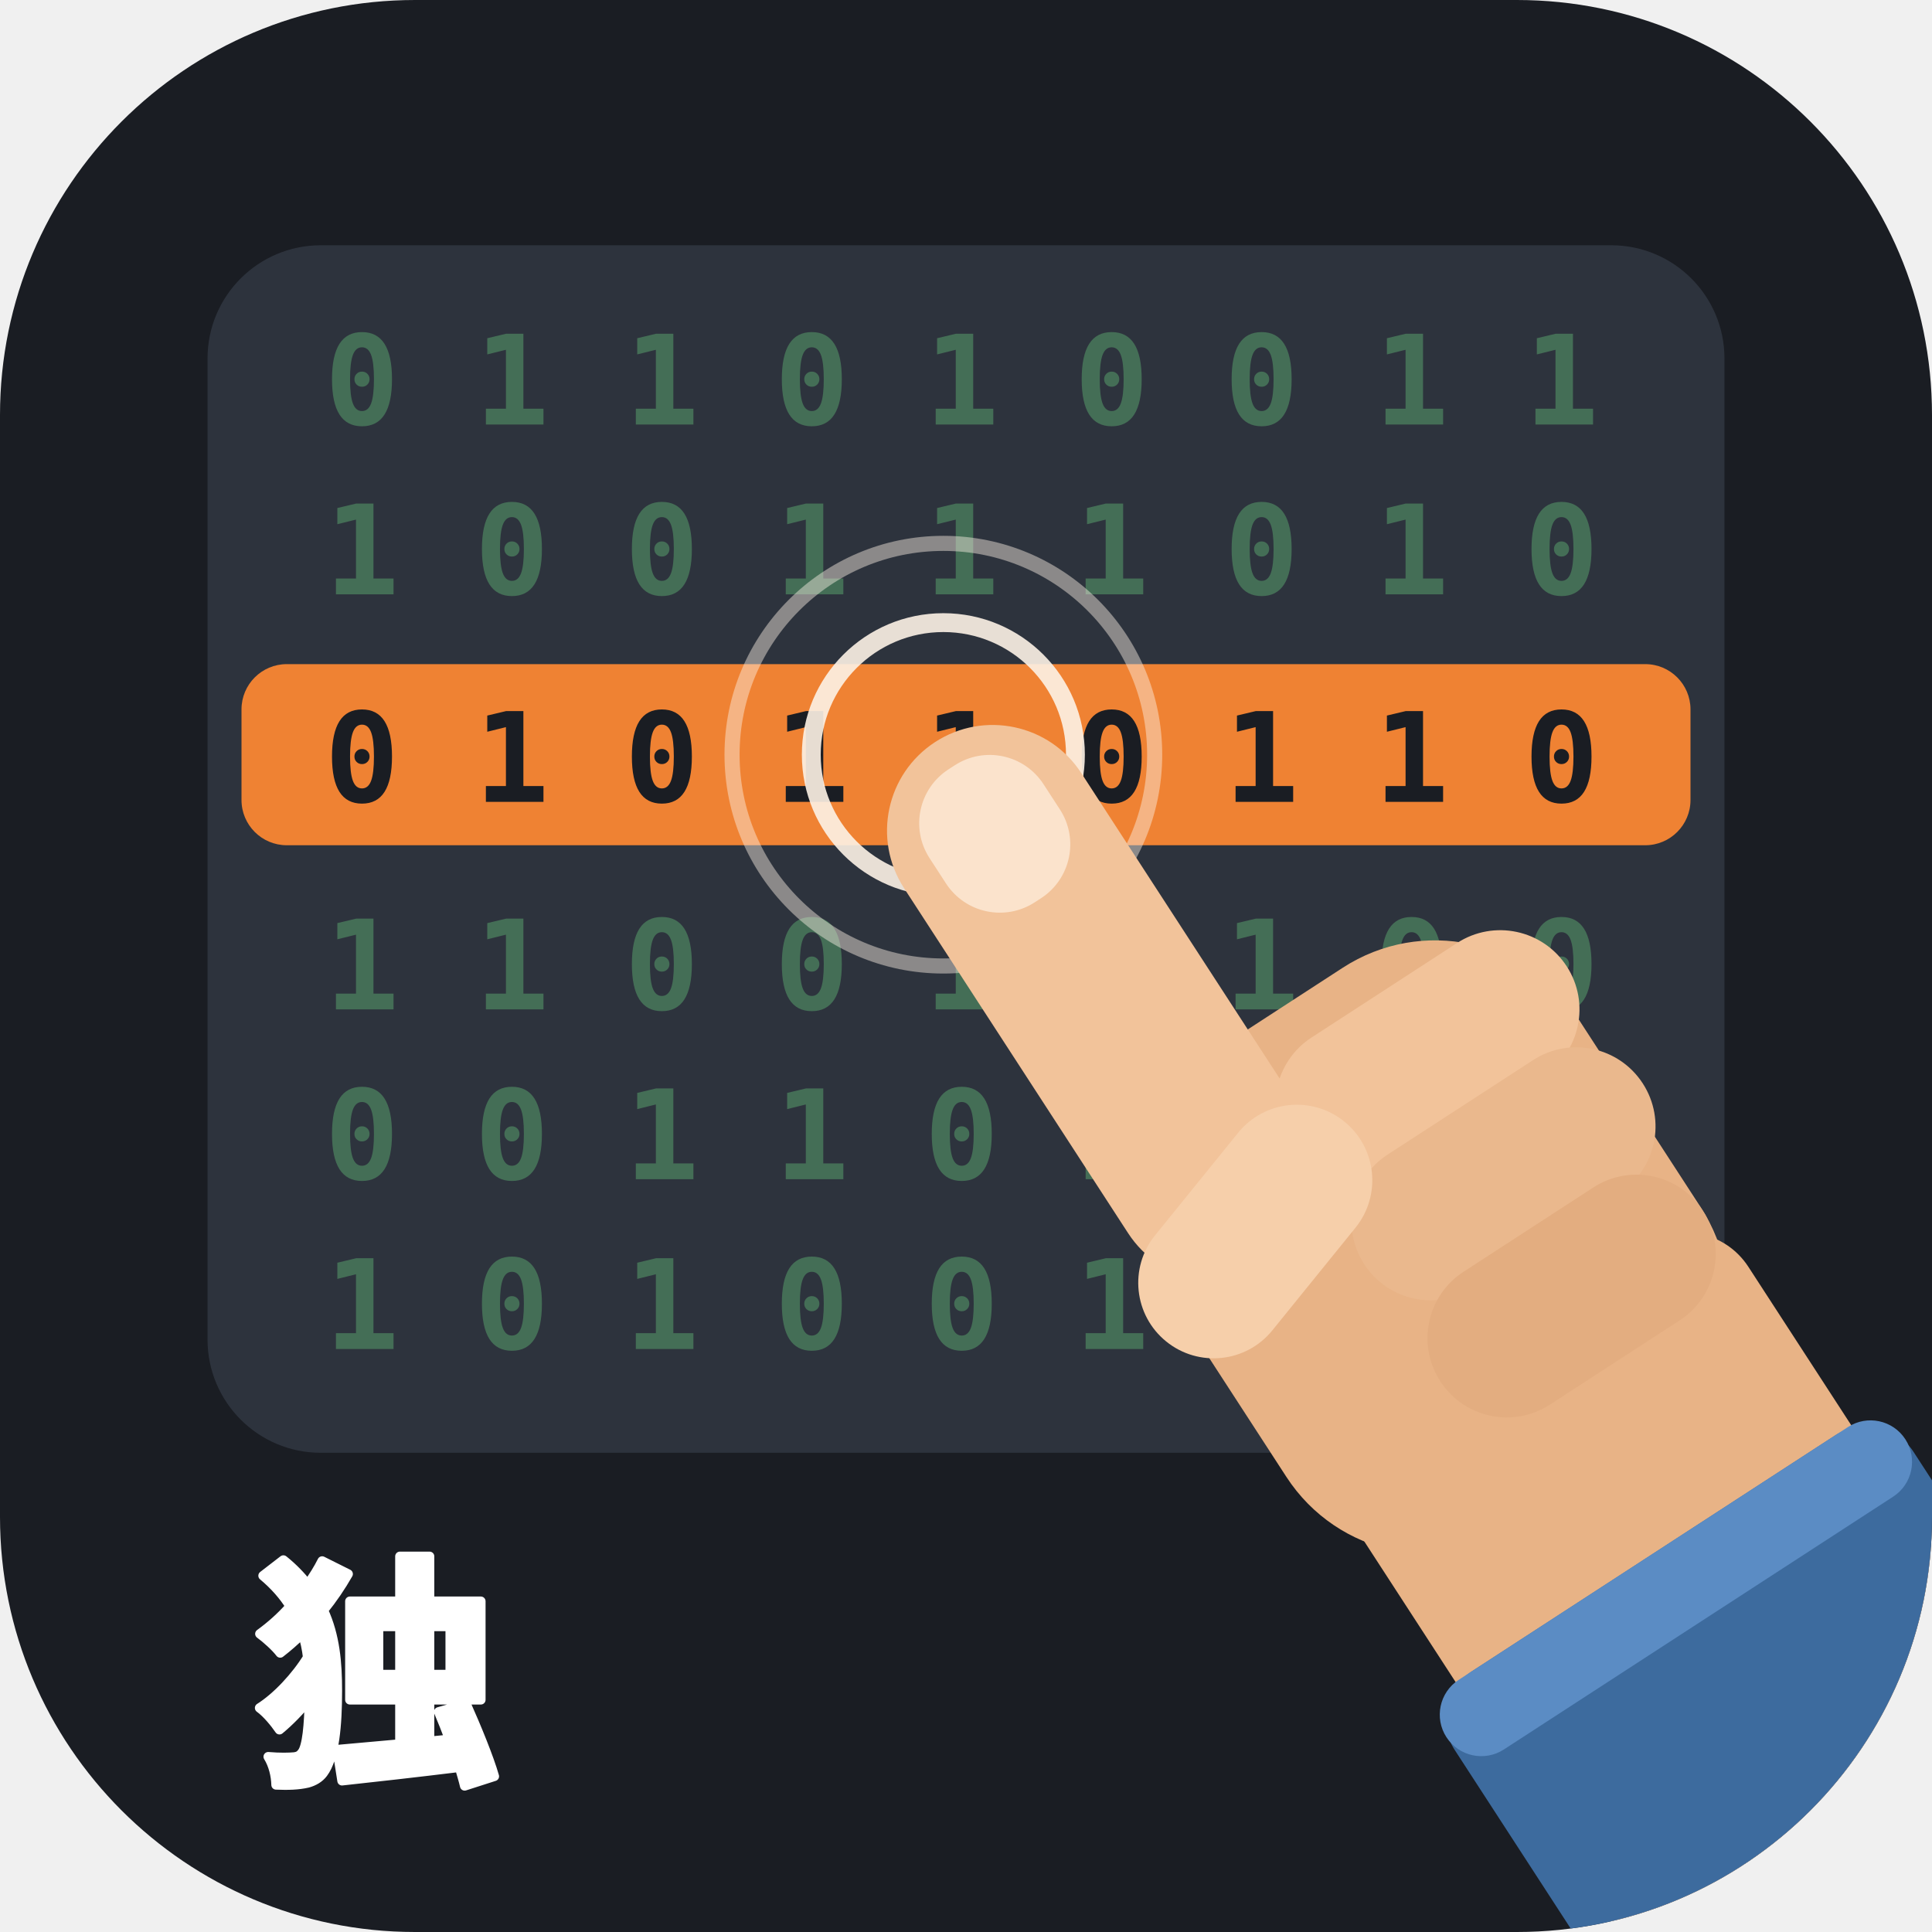
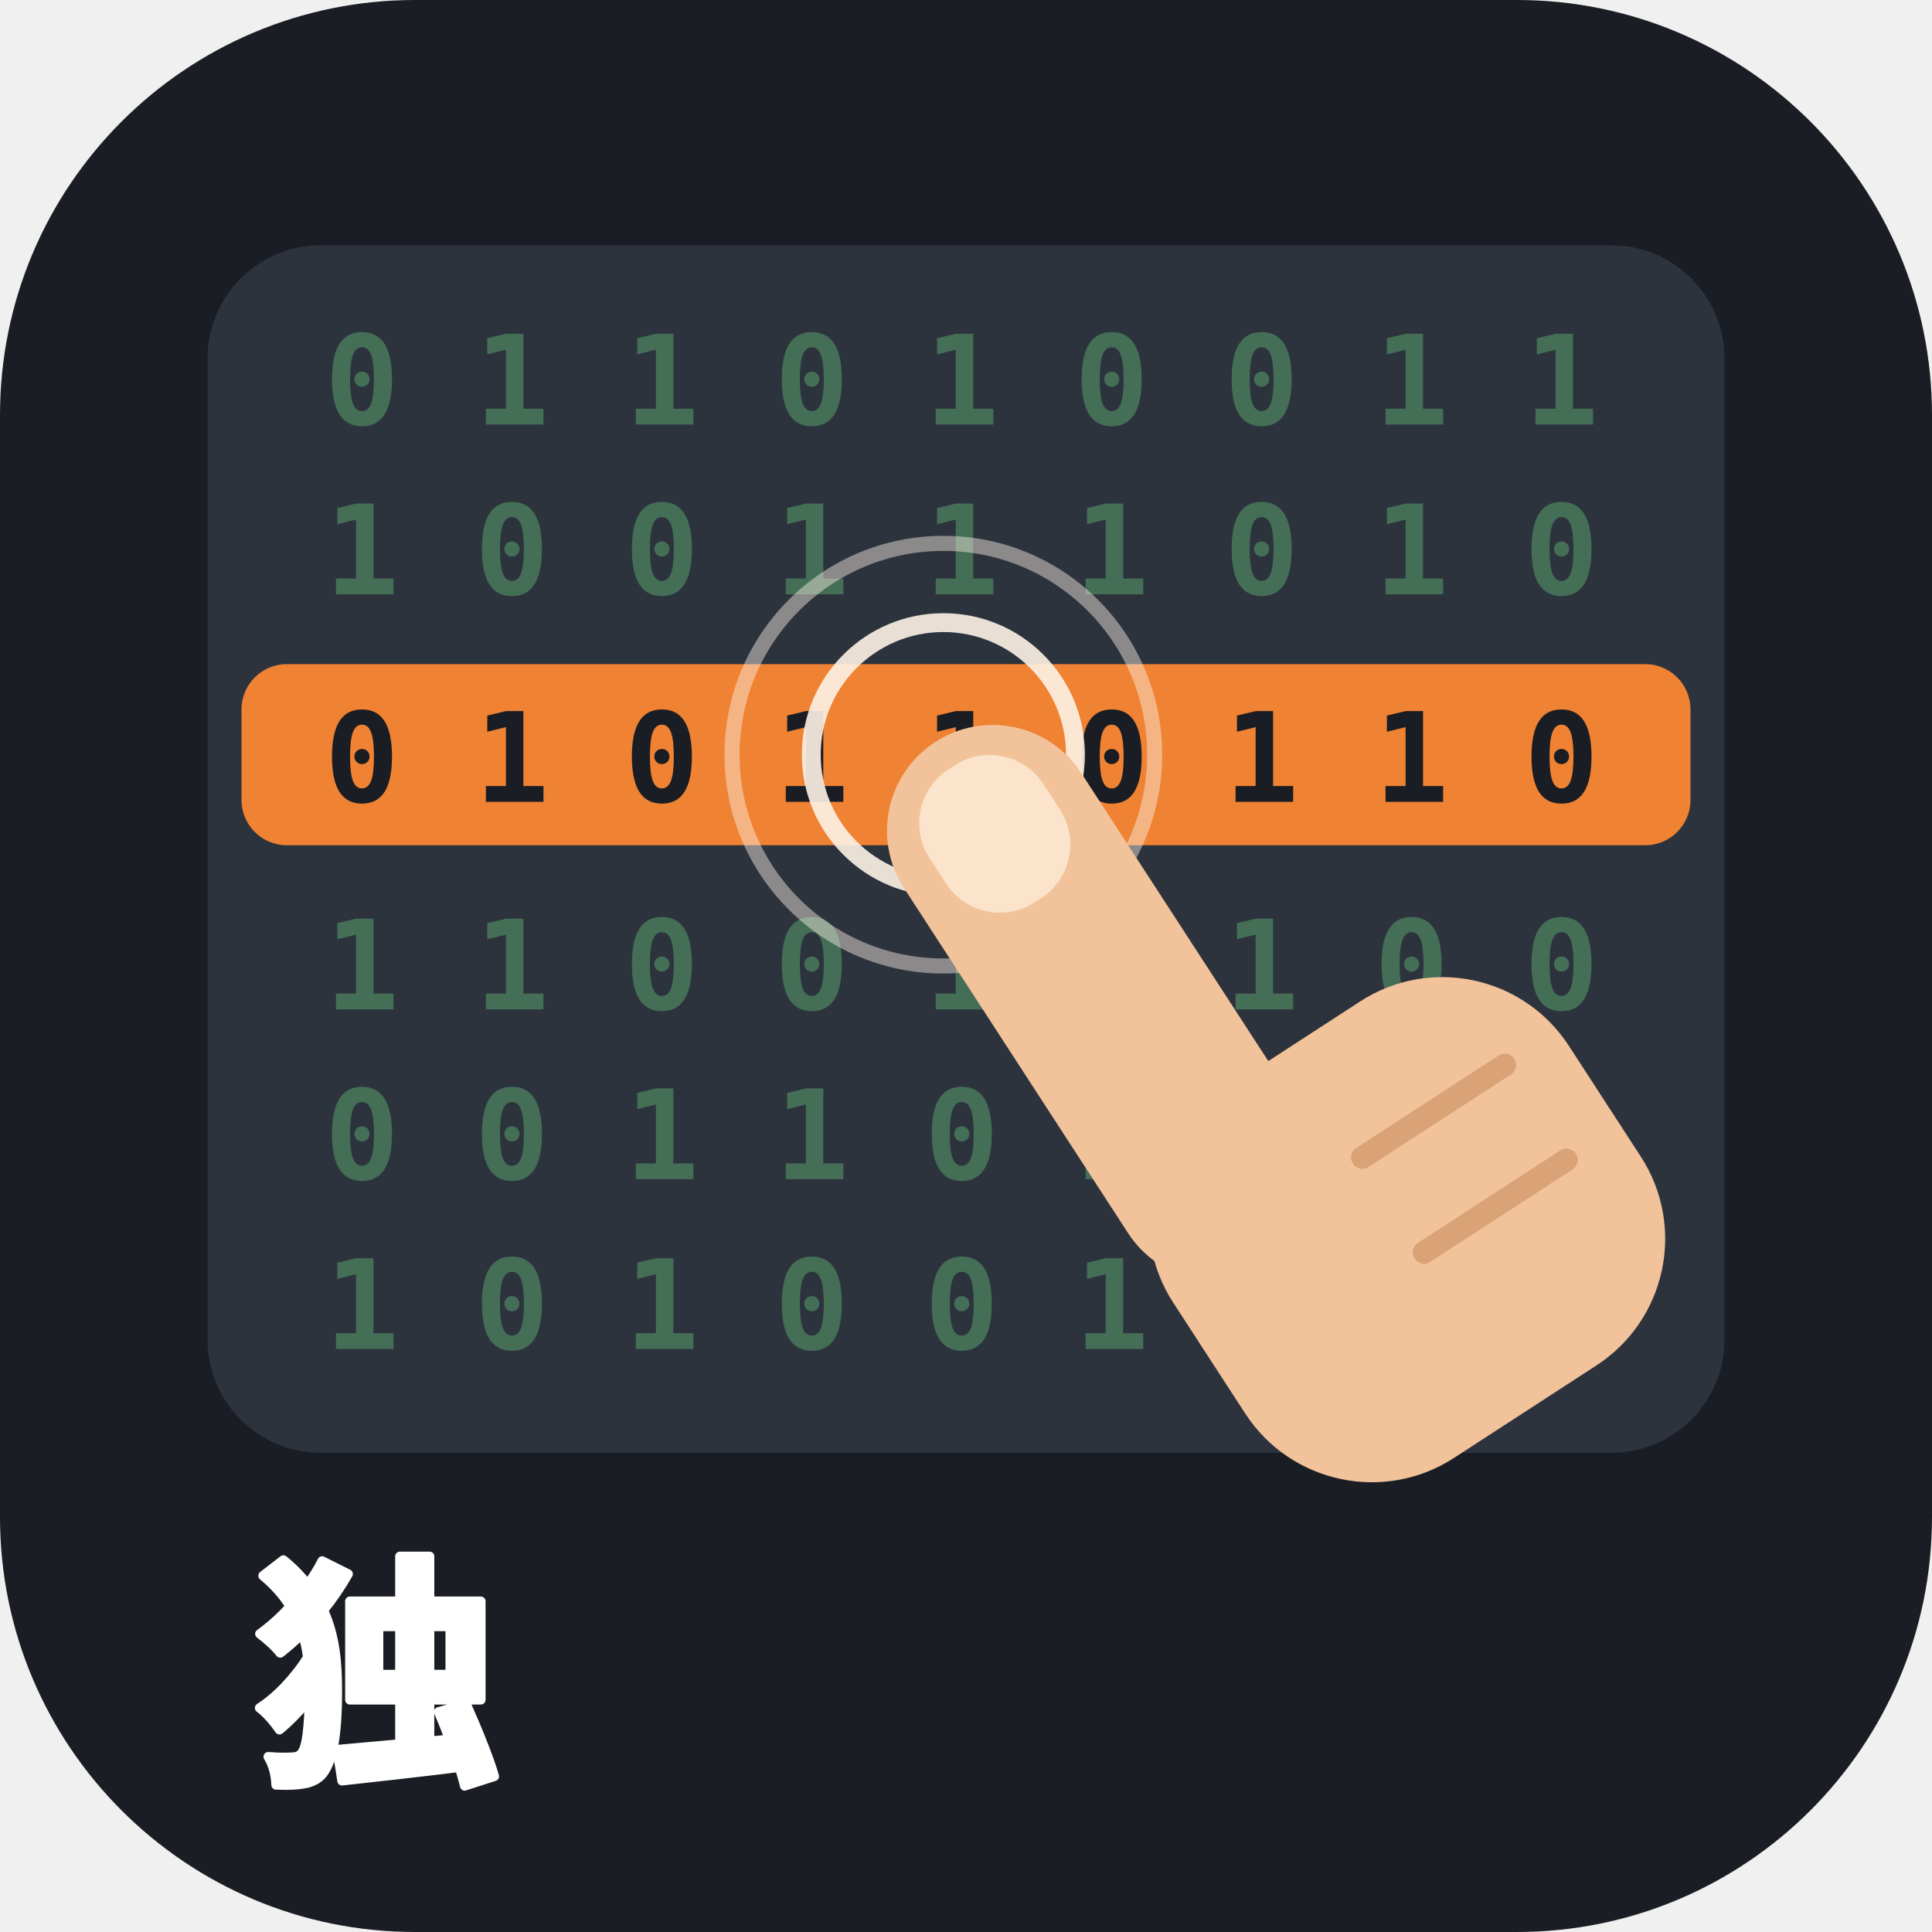
<svg xmlns="http://www.w3.org/2000/svg" width="1024" height="1024" viewBox="0 0 1024 1024">
  <defs>
    <clipPath id="scr">
      <rect x="110" y="130" width="804" height="640" rx="60" />
    </clipPath>
  </defs>
  <rect width="1024" height="1024" rx="220" fill="#1a1d23" />
  <rect x="110" y="130" width="804" height="640" rx="60" fill="#2d333d" />
  <g clip-path="url(#scr)" font-family="DejaVu Sans Mono, monospace" font-weight="bold" font-size="66" fill="#6fdc85">
    <text x="172" y="225" opacity=".35">0 1 1 0 1 0 0 1 1</text>
    <text x="172" y="315" opacity=".35">1 0 0 1 1 1 0 1 0</text>
    <rect x="128" y="352" width="768" height="96" rx="24" fill="#ef8233" />
    <text x="172" y="425" fill="#1a1d23">0 1 0 1 1 0 1 1 0</text>
    <text x="172" y="535" opacity=".35">1 1 0 0 1 0 1 0 0</text>
    <text x="172" y="625" opacity=".35">0 0 1 1 0 1 1 0 1</text>
    <text x="172" y="715" opacity=".35">1 0 1 0 0 1 0 1 1</text>
  </g>
  <circle cx="500" cy="400" r="70" fill="none" stroke="#fdf2e6" stroke-width="10" opacity=".9" />
  <circle cx="500" cy="400" r="112" fill="none" stroke="#fdf2e6" stroke-width="8" opacity=".45" />
-   <defs>
-     <clipPath id="bg">
-       <rect width="1024" height="1024" rx="220" />
-     </clipPath>
-   </defs>
-   <g clip-path="url(#bg)">
-     <g transform="translate(500,400) rotate(-33)">
-       <rect x="-40" y="420" width="250" height="400" rx="40" fill="#e8b386" />
-       <rect x="-60" y="560" width="290" height="300" rx="30" fill="#3d6b9e" />
-       <rect x="-60" y="560" width="290" height="44" rx="22" fill="#5b8cc4" />
-       <rect x="-56" y="210" width="262" height="300" rx="90" fill="#e8b386" />
-       <rect x="40" y="232" width="176" height="84" rx="42" fill="#f2c39a" />
-       <rect x="40" y="306" width="176" height="84" rx="42" fill="#eab88d" />
-       <rect x="40" y="380" width="166" height="84" rx="42" fill="#e3ad80" />
-       <rect x="-56" y="-8" width="112" height="330" rx="56" fill="#f2c39a" />
-       <rect x="-36" y="8" width="72" height="84" rx="34" fill="#fbe3cc" />
-       <rect x="-74" y="262" width="150" height="80" rx="40" fill="#f6cfaa" transform="rotate(-18,1,302)" />
-     </g>
+   <g transform="translate(500,400) rotate(-33)">
+     <rect x="-56" y="230" width="250" height="230" rx="80" fill="#f2c39a" />
+     <rect x="-56" y="-8" width="112" height="330" rx="56" fill="#f2c39a" />
+     <rect x="-36" y="8" width="72" height="84" rx="34" fill="#fbe3cc" />
+     <path d="M70 300 H160 M70 360 H160" stroke="#d9a277" stroke-width="12" stroke-linecap="round" fill="none" />
  </g>
  <text x="200" y="935" text-anchor="middle" font-family="WenQuanYi Zen Hei, Droid Sans Fallback, sans-serif" font-weight="bold" font-size="130" fill="#ffffff" stroke="#ffffff" stroke-width="5" stroke-linejoin="round">独</text>
</svg>
